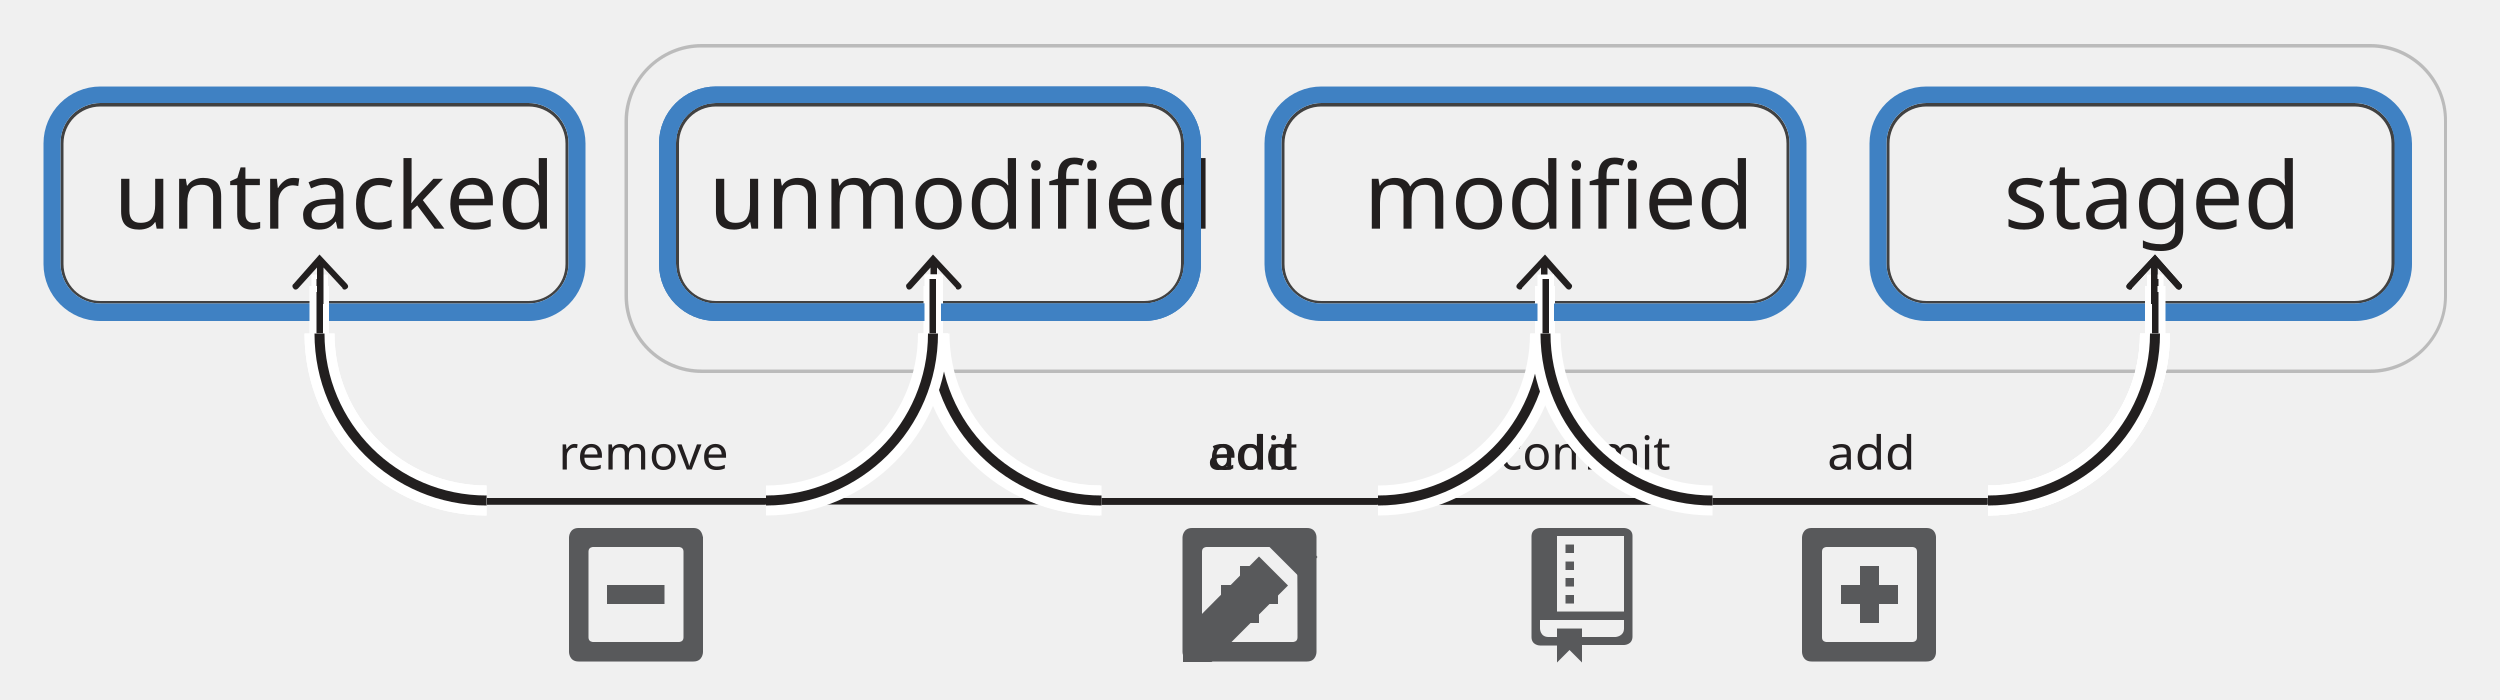
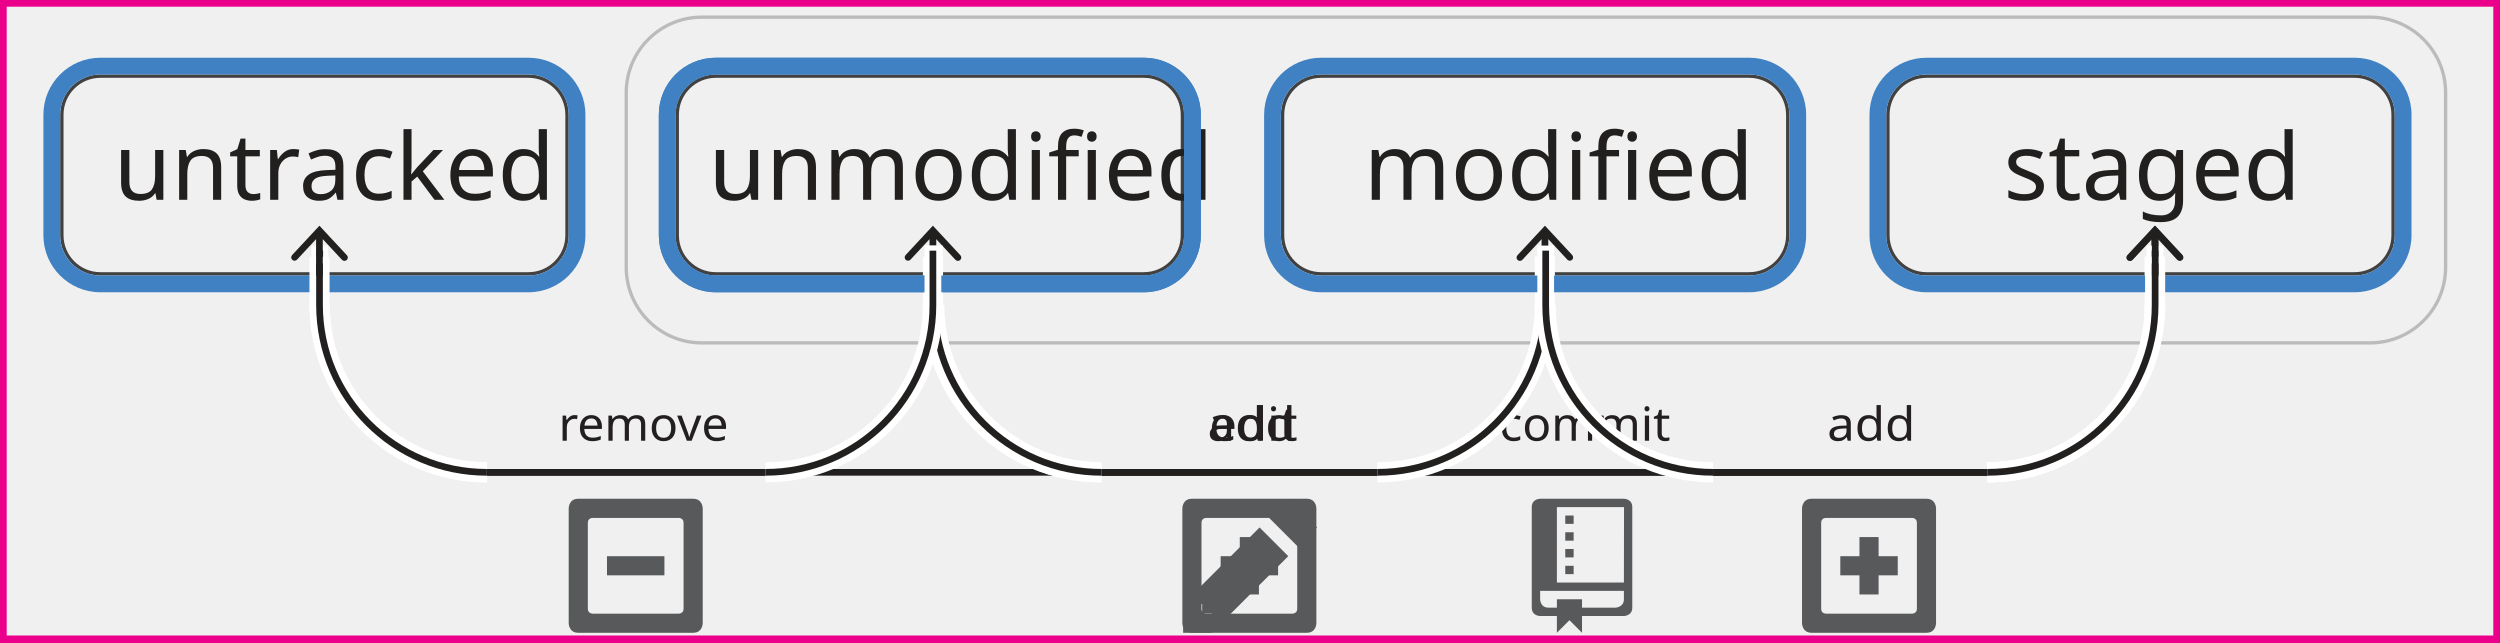
- <svg xmlns="http://www.w3.org/2000/svg" version="1.1" id="Diff" x="0px" y="0px" viewBox="0 180 500 140" enable-background="new 0 180 500 140" xml:space="preserve">
+ <svg xmlns="http://www.w3.org/2000/svg" version="1.1" id="Diff" x="0px" y="0px" width="746.14px" height="191.667px" viewBox="0 0 746.14 191.667" enable-background="new 0 0 746.14 191.667" xml:space="preserve">
+   <g id="boundary">
+     <path fill="none" stroke="#EB008B" stroke-width="4" stroke-miterlimit="10" d="M0,0v191.667h746.14V0H0z" />
+   </g>
  <g id="base">
    <g id="untracked">
-       <text transform="matrix(1 0 0 1 22.7549 225.7354)" fill="#221F1F" font-family="'HelveticaNeue-Light'" font-size="18.595">untracked</text>
+       <text transform="matrix(1 0 0 1 33.9557 59.6416)" fill="#221F1F" font-family="'HelveticaNeue-Light'" font-size="27.748">untracked</text>
      <g id="border_28_">
-         <path fill="#414141" d="M105.7,201.3c4.1,0,7.4,3.3,7.4,7.4v24.1c0,4.1-3.3,7.4-7.4,7.4H20.1c-4.1,0-7.4-3.3-7.4-7.4v-24.1     c0-4.1,3.3-7.4,7.4-7.4H105.7 M105.7,200.6H20.1c-4.4,0-8,3.6-8,8v24.1c0,4.4,3.6,8,8,8h85.6c4.4,0,8-3.6,8-8v-24.1     C113.7,204.3,110.1,200.6,105.7,200.6L105.7,200.6z" />
+         <path fill="#414141" d="M157.729,23.23c6.065,0,11,4.935,11,11v36c0,6.065-4.935,11-11,11H29.961c-6.065,0-11-4.935-11-11v-36     c0-6.065,4.935-11,11-11L157.729,23.23 M157.729,22.23H29.961c-6.6,0-12,5.4-12,12v36c0,6.6,5.4,12,12,12h127.768     c6.6,0,12-5.4,12-12v-36C169.729,27.63,164.329,22.23,157.729,22.23L157.729,22.23z" />
      </g>
    </g>
    <g id="unmodified">
      <g id="border_1_">
-         <path fill="#414141" d="M228.8,201.3c4.1,0,7.4,3.3,7.4,7.4v24.1c0,4.1-3.3,7.4-7.4,7.4h-85.6c-4.1,0-7.4-3.3-7.4-7.4v-24.1     c0-4.1,3.3-7.4,7.4-7.4H228.8 M228.8,200.6h-85.6c-4.4,0-8,3.6-8,8v24.1c0,4.4,3.6,8,8,8h85.6c4.4,0,8-3.6,8-8v-24.1     C236.8,204.3,233.2,200.6,228.8,200.6L228.8,200.6z" />
+         <path fill="#414141" d="M341.396,23.23c6.065,0,11,4.935,11,11v36c0,6.065-4.935,11-11,11H213.627c-6.065,0-11-4.935-11-11v-36     c0-6.065,4.935-11,11-11L341.396,23.23 M341.396,22.23H213.627c-6.6,0-12,5.4-12,12v36c0,6.6,5.4,12,12,12h127.768     c6.6,0,12-5.4,12-12v-36C353.396,27.63,347.996,22.23,341.396,22.23L341.396,22.23z" />
      </g>
-       <text transform="matrix(1 0 0 1 141.7208 225.7354)" fill="#221F1F" font-family="'HelveticaNeue-Light'" font-size="18.595">unmodified</text>
+       <text transform="matrix(1 0 0 1 211.4764 59.6416)" fill="#221F1F" font-family="'HelveticaNeue-Light'" font-size="27.748">unmodified</text>
    </g>
    <g id="modified">
      <g id="border_25_">
-         <path fill="#414141" d="M349.9,201.3c4.1,0,7.4,3.3,7.4,7.4v24.1c0,4.1-3.3,7.4-7.4,7.4h-85.6c-4.1,0-7.4-3.3-7.4-7.4v-24.1     c0-4.1,3.3-7.4,7.4-7.4H349.9 M349.9,200.6h-85.6c-4.4,0-8,3.6-8,8v24.1c0,4.4,3.6,8,8,8h85.6c4.4,0,8-3.6,8-8v-24.1     C357.9,204.3,354.3,200.6,349.9,200.6L349.9,200.6z" />
+         <path fill="#414141" d="M522.062,23.23c6.065,0,11,4.935,11,11v36c0,6.065-4.935,11-11,11H394.294c-6.065,0-11-4.935-11-11v-36     c0-6.065,4.935-11,11-11L522.062,23.23 M522.062,22.23H394.294c-6.6,0-12,5.4-12,12v36c0,6.6,5.4,12,12,12h127.768     c6.6,0,12-5.4,12-12v-36C534.062,27.63,528.662,22.23,522.062,22.23L522.062,22.23z" />
      </g>
-       <text transform="matrix(1 0 0 1 272.7811 225.7354)" fill="#221F1F" font-family="'HelveticaNeue-Light'" font-size="18.595">modified</text>
+       <text transform="matrix(1 0 0 1 407.0435 59.6416)" fill="#221F1F" font-family="'HelveticaNeue-Light'" font-size="27.748">modified</text>
    </g>
    <g id="staged">
      <g id="border_22_">
-         <path fill="#414141" d="M470.9,201.3c4.1,0,7.4,3.3,7.4,7.4v24.1c0,4.1-3.3,7.4-7.4,7.4h-85.6c-4.1,0-7.4-3.3-7.4-7.4v-24.1     c0-4.1,3.3-7.4,7.4-7.4H470.9 M470.9,200.6h-85.6c-4.4,0-8,3.6-8,8v24.1c0,4.4,3.6,8,8,8H471c4.4,0,8-3.6,8-8v-24.1     C479,204.3,475.3,200.6,470.9,200.6L470.9,200.6z" />
+         <path fill="#414141" d="M702.729,23.23c6.065,0,11,4.935,11,11v36c0,6.065-4.935,11-11,11H574.961c-6.065,0-11-4.935-11-11v-36     c0-6.065,4.935-11,11-11L702.729,23.23 M702.729,22.23H574.961c-6.6,0-12,5.4-12,12v36c0,6.6,5.4,12,12,12h127.768     c6.6,0,12-5.4,12-12v-36C714.729,27.63,709.329,22.23,702.729,22.23L702.729,22.23z" />
      </g>
-       <text transform="matrix(1 0 0 1 400.7342 225.7354)" fill="#221F1F" font-family="'HelveticaNeue-Light'" font-size="18.595">staged</text>
+       <text transform="matrix(1 0 0 1 597.9767 59.6416)" fill="#221F1F" font-family="'HelveticaNeue-Light'" font-size="27.748">staged</text>
    </g>
    <g id="border_tracked" opacity="0.3">
-       <path fill="#414141" d="M474.1,189.5c8.1,0,14.7,6.6,14.7,14.7v35c0,8.1-6.6,14.7-14.7,14.7H140.3c-8.1,0-14.7-6.6-14.7-14.7v-35    c0-8.1,6.6-14.7,14.7-14.7H474.1 M474.1,188.8H140.3c-8.4,0-15.4,7-15.4,15.4v35c0,8.5,7,15.4,15.4,15.4h333.7    c8.5,0,15.4-6.9,15.4-15.4v-35C489.5,195.8,482.6,188.8,474.1,188.8L474.1,188.8z" />
+       <path fill="#414141" d="M707.404,5.625c12.131,0,22,9.869,22,22v52.208c0,12.131-9.869,22-22,22h-498c-12.131,0-22-9.869-22-22    V27.625c0-12.131,9.869-22,22-22H707.404 M707.404,4.625h-498c-12.65,0-23,10.35-23,23v52.208c0,12.65,10.35,23,23,23h498    c12.65,0,23-10.35,23-23V27.625C730.404,14.975,720.054,4.625,707.404,4.625L707.404,4.625z" />
    </g>
  </g>
  <g id="step-1-in-out">
-     <text transform="matrix(1.0483 0 0 1 241.5196 273.9121)" fill="#231F20" font-family="'ApexNew-Book'" font-size="9.382">add</text>
-     <path fill="#58595B" d="M251.8,293.2H248v3.8h-3.8v3.8h3.8v3.8h3.8v-3.8h3.8V297h-3.8V293.2z M261.4,285.6h-23   c-1.9,0-1.9,1.9-1.9,1.9v22.9c0,0,0,1.9,1.9,1.9c0,0,21,0,23,0c1.9,0,1.9-1.9,1.9-1.9v-23C263.3,287.4,263.3,285.6,261.4,285.6z    M259.5,307.5c0,0.9-0.9,0.9-0.9,0.9h-17.3c0,0-0.9,0-0.9-0.9v-17.2c0-0.9,0.9-0.9,0.9-0.9h17.2c0,0,0.9,0,0.9,0.9   C259.5,290.3,259.5,306.7,259.5,307.5z" />
-     <path id="border_23_" fill="#3F81C3" d="M105.7,200.6c4.4,0,8,3.6,8,8v24.1c0,4.4-3.6,8-8,8H20.1c-4.4,0-8-3.6-8-8v-24.1   c0-4.4,3.6-8,8-8H105.7 M105.7,197.3H20.1c-6.3,0-11.4,5.1-11.4,11.4v24.1c0,6.3,5.1,11.4,11.4,11.4h85.6c6.3,0,11.4-5.1,11.4-11.4   v-24.1C117.1,202.5,112,197.3,105.7,197.3L105.7,197.3z" />
+     <text transform="matrix(1.0483 0 0 1 360.3955 131.5322)" fill="#231F20" font-family="'ApexNew-Book'" font-size="14">add</text>
+     <path fill="#58595B" d="M375.737,160.286h-5.714V166h-5.714v5.714h5.714v5.714h5.714v-5.714h5.714V166h-5.714V160.286z    M390.023,148.857h-34.286c-2.857,0-2.857,2.857-2.857,2.857V186c0,0,0,2.857,2.857,2.857c0,0,31.429,0,34.286,0   S392.88,186,392.88,186v-34.286C392.88,151.714,392.88,148.857,390.023,148.857z M387.165,181.714c0,1.429-1.429,1.429-1.429,1.429   h-25.714c0,0-1.429,0-1.429-1.429V156c0-1.429,1.429-1.429,1.429-1.429h25.714c0,0,1.429,0,1.429,1.429   C387.165,156,387.165,180.52,387.165,181.714z" />
+     <path id="border_23_" fill="#3F81C3" d="M157.719,22.23c6.6,0,12,5.4,12,12v36c0,6.6-5.4,12-12,12H29.951c-6.6,0-12-5.4-12-12v-36   c0-6.6,5.4-12,12-12L157.719,22.23 M157.719,17.23H29.951c-9.374,0-17,7.626-17,17v36c0,9.374,7.626,17,17,17h127.768   c9.374,0,17-7.626,17-17v-36C174.719,24.856,167.093,17.23,157.719,17.23L157.719,17.23z" />
    <g id="add">
      <g>
-         <path fill="#221F1F" d="M97.4,279.6v1.3c0,0,2.1,0,6,0c39.5,0,255.3,0,289.6,0c2.9,0,4.4,0,4.4,0c0-0.5,0-0.9,0-1.3     c0,0-1.5,0-4.4,0c-34.3,0-250,0-289.6,0C99.5,279.6,97.4,279.6,97.4,279.6z" />
+         <path fill="#221F1F" d="M145.375,139.972v2c0,0,3.163,0,8.946,0c59.036,0,380.954,0,432.163,0c4.294,0,6.61,0,6.61,0     c0-0.667,0-1.333,0-2c0,0-2.317,0-6.61,0c-51.209,0-373.127,0-432.163,0C148.537,139.972,145.375,139.972,145.375,139.972z" />
      </g>
      <g>
-         <path fill="#221F1F" d="M429.6,237.8c0,0,0,3.8,0,6.7c0,1.7,0,2.9,0,2.9h2.7c0,0,0-1.3,0-2.9c0-2.8,0-6.7,0-6.7H429.6z" />
-         <path fill="#FFFFFF" d="M431.6,246.7c-0.5,0-0.9,0-1.3,0c0,0,0-1,0-2.3c0-2.5,0-6,0-6h1.3c0,0,0,3.6,0,6     C431.6,245.7,431.6,246.7,431.6,246.7 M433,248.1v-1.3c0,0,0-1,0-2.3c0-2.5,0-6,0-6v-1.3h-1.3h-1.3H429v1.3c0,0,0,3.6,0,6     c0,1.3,0,2.3,0,2.3v1.3h1.3h1.3H433L433,248.1z" />
+         <path fill="#221F1F" d="M641.068,77.626c0,0,0,5.745,0,9.978c0,2.468,0,4.422,0,4.422h4c0,0,0-1.954,0-4.422     c0-4.233,0-9.978,0-9.978H641.068z" />
+         <path fill="#FFFFFF" d="M644.067,91.026c-0.667,0-1.333,0-2,0c0,0,0-1.482,0-3.422c0-3.67,0-8.978,0-8.978h2c0,0,0,5.308,0,8.978     C644.067,89.543,644.067,91.026,644.067,91.026 M646.067,93.026v-2c0,0,0-1.482,0-3.422c0-3.67,0-8.978,0-8.978v-2h-2h-2h-2v2     c0,0,0,5.308,0,8.978c0,1.94,0,3.422,0,3.422v2h2h2H646.067L646.067,93.026z" />
      </g>
      <g>
-         <path fill="#221F1F" d="M62.8,235.4c0,0,0,5.6,0,9c0,1.6,0,2.8,0,2.8h2.3c0,0,0-1.2,0-2.8c0-3.5,0-9,0-9H62.8z" />
-         <path fill="#FFFFFF" d="M64.6,246.7c-0.5,0-0.9,0-1.3,0c0,0,0-0.9,0-2.3c0-3.2,0-8.6,0-8.6h1.3c0,0,0,5.4,0,8.6     C64.6,245.8,64.6,246.7,64.6,246.7 M65.6,247.8v-1c0,0,0-0.9,0-2.3c0-3.2,0-8.6,0-8.6v-1h-1h-1.3h-1v1c0,0,0,5.4,0,8.6     c0,1.3,0,2.3,0,2.3v1h1h1.3H65.6L65.6,247.8z" />
+         <path fill="#221F1F" d="M93.679,74.054c0,0,0,8.31,0,13.549c0,2.412,0,4.172,0,4.172h3.5c0,0,0-1.761,0-4.172     c0-5.239,0-13.549,0-13.549H93.679z" />
+         <path fill="#FFFFFF" d="M96.429,91.026c-0.667,0-1.333,0-2,0c0,0,0-1.421,0-3.422c0-4.759,0-12.8,0-12.8h2c0,0,0,8.04,0,12.8     C96.429,89.605,96.429,91.026,96.429,91.026 M97.929,92.526v-1.5c0,0,0-1.421,0-3.422c0-4.759,0-12.8,0-12.8v-1.5h-1.5h-2h-1.5     v1.5c0,0,0,8.04,0,12.8c0,2.001,0,3.422,0,3.422v1.5h1.5h2H97.929L97.929,92.526z" />
      </g>
-       <path fill="#221F1F" d="M431,230.9l-5.5,5.9c-0.3,0.3-0.3,0.7,0,0.9c0.3,0.3,0.7,0.3,0.9,0c0,0,0,0,0-0.1l0,0l3.8-4.1v7.3    c0.5,0,0.9,0,1.3,0v-7.3l3.8,4.2c0.3,0.3,0.7,0.3,0.9,0c0.3-0.3,0.3-0.7,0-0.9l0,0L431,230.9z" />
+       <path fill="#221F1F" d="M643.097,67.363l-8.18,8.796c-0.391,0.391-0.391,1.024,0,1.414c0.391,0.391,1.024,0.391,1.414,0    c0.018-0.018,0.024-0.041,0.04-0.06l0.011,0.01l5.713-6.145v10.868c0.667,0,1.333,0,2,0V71.373l5.715,6.15    c0.391,0.391,1.024,0.391,1.414,0c0.373-0.373,0.379-0.961,0.04-1.354l0.011-0.01L643.097,67.363z" />
      <g>
-         <path fill="none" stroke="#FFFFFF" stroke-width="6" stroke-miterlimit="10" d="M431,246.7c0,18.5-15,33.4-33.4,33.4" />
-         <path fill="none" stroke="#221F1F" stroke-width="2" stroke-miterlimit="10" d="M431,246.7c0,18.5-15,33.4-33.4,33.4" />
+         <path fill="none" stroke="#FFFFFF" stroke-width="6" stroke-miterlimit="10" d="M643.067,91.026     c0,27.584-22.362,49.946-49.946,49.946" />
+         <path fill="none" stroke="#221F1F" stroke-width="2" stroke-miterlimit="10" d="M643.067,91.026     c0,27.584-22.362,49.946-49.946,49.946" />
      </g>
      <g>
-         <path fill="none" stroke="#FFFFFF" stroke-width="6" stroke-miterlimit="10" d="M63.9,246.7c0,18.5,15,33.4,33.4,33.4" />
-         <path fill="none" stroke="#221F1F" stroke-width="2" stroke-miterlimit="10" d="M63.9,246.7c0,18.5,15,33.4,33.4,33.4" />
+         <path fill="none" stroke="#FFFFFF" stroke-width="6" stroke-miterlimit="10" d="M95.429,91.026     c0,27.584,22.362,49.946,49.946,49.946" />
+         <path fill="none" stroke="#221F1F" stroke-width="2" stroke-miterlimit="10" d="M95.429,91.026     c0,27.584,22.362,49.946,49.946,49.946" />
      </g>
    </g>
  </g>
  <g id="step-2-in-out">
-     <text transform="matrix(1.0208 0 0 1 299.8758 273.9121)" fill="#231F20" font-family="'ApexNew-Book'" font-size="9.382">commit</text>
-     <path display="none" fill="#58595B" d="M328,285.6h-23c-1.9,0-1.9,1.9-1.9,1.9v22.9c0,0,0,1.9,1.9,1.9c0,0,21,0,23,0   c1.9,0,1.9-1.9,1.9-1.9v-23C330,287.4,330,285.6,328,285.6z M326.2,307.5c0,0.9-0.9,0.9-0.9,0.9H308c0,0-0.9,0-0.9-0.9v-17.2   c0-0.9,0.9-0.9,0.9-0.9h17.2c0,0,0.9,0,0.9,0.9C326.2,290.3,326.2,306.7,326.2,307.5z M316.6,295.1c-2.1,0-3.8,1.7-3.8,3.8   c0,2.1,1.7,3.8,3.8,3.8c2.1,0,3.8-1.7,3.8-3.8C320.4,296.8,318.7,295.1,316.6,295.1z" />
-     <path fill="#58595B" d="M314.8,292.3h-1.7v1.7h1.7V292.3z M314.8,288.9h-1.7v1.7h1.7V288.9z M324.8,285.6h-16.8c0,0-1.7,0-1.7,1.7   v20.1c0,1.7,1.7,1.7,1.7,1.7h3.4v3.4l2.5-2.5l2.5,2.5V309h8.4c0,0,1.7,0,1.7-1.7v-20.1C326.5,285.6,324.8,285.6,324.8,285.6z    M324.8,305.7c0,1.6-1.7,1.7-1.7,1.7h-6.7v-1.7h-5v1.7h-1.7c-1.7,0-1.7-1.7-1.7-1.7V304h16.8V305.7z M324.8,302.3h-13.4v-15.1h13.4   V302.3z M314.8,299h-1.7v1.7h1.7V299z M314.8,295.6h-1.7v1.7h1.7V295.6z" />
-     <path id="border_12_" fill="#3F81C3" d="M470.9,200.6c4.4,0,8,3.6,8,8v24.1c0,4.4-3.6,8-8,8h-85.6c-4.4,0-8-3.6-8-8v-24.1   c0-4.4,3.6-8,8-8H470.9 M470.9,197.3h-85.6c-6.3,0-11.4,5.1-11.4,11.4v24.1c0,6.3,5.1,11.4,11.4,11.4H471c6.3,0,11.4-5.1,11.4-11.4   v-24.1C482.3,202.5,477.2,197.3,470.9,197.3L470.9,197.3z" />
+     <text transform="matrix(1.0208 0 0 1 447.4746 131.5322)" fill="#231F20" font-family="'ApexNew-Book'" font-size="14">commit</text>
+     <path display="none" fill="#58595B" d="M489.546,148.857H455.26c-2.857,0-2.857,2.857-2.857,2.857V186c0,0,0,2.857,2.857,2.857   c0,0,31.429,0,34.286,0s2.857-2.857,2.857-2.857v-34.286C492.404,151.714,492.404,148.857,489.546,148.857z M486.689,181.714   c0,1.429-1.429,1.429-1.429,1.429h-25.714c0,0-1.429,0-1.429-1.429V156c0-1.429,1.429-1.429,1.429-1.429h25.714   c0,0,1.429,0,1.429,1.429C486.689,156,486.689,180.52,486.689,181.714z M472.404,163.143c-3.156,0-5.714,2.559-5.714,5.714   s2.559,5.714,5.714,5.714c3.156,0,5.714-2.559,5.714-5.714S475.559,163.143,472.404,163.143z" />
+     <path fill="#58595B" d="M469.662,158.857h-2.5v2.5h2.5V158.857z M469.662,153.857h-2.5v2.5h2.5V153.857z M484.662,148.857h-25   c0,0-2.5,0-2.5,2.5v30c0,2.5,2.5,2.5,2.5,2.5h5v5l3.75-3.75l3.75,3.75v-5h12.5c0,0,2.5-0.044,2.5-2.5v-30   C487.162,148.857,484.662,148.857,484.662,148.857z M484.662,178.857c0,2.407-2.5,2.5-2.5,2.5h-10v-2.5h-7.5v2.5h-2.5   c-2.5,0-2.5-2.5-2.5-2.5v-2.5h25V178.857z M484.662,173.857h-20v-22.5h20.039L484.662,173.857z M469.662,168.857h-2.5v2.5h2.5   V168.857z M469.662,163.857h-2.5v2.5h2.5V163.857z" />
+     <path id="border_12_" fill="#3F81C3" d="M702.729,22.23c6.6,0,12,5.4,12,12v36c0,6.6-5.4,12-12,12H574.961c-6.6,0-12-5.4-12-12v-36   c0-6.6,5.4-12,12-12L702.729,22.23 M702.729,17.23H574.961c-9.374,0-17,7.626-17,17v36c0,9.374,7.626,17,17,17h127.768   c9.374,0,17-7.626,17-17v-36C719.729,24.856,712.103,17.23,702.729,17.23L702.729,17.23z" />
    <g id="add_3_">
      <g>
-         <path fill="#221F1F" d="M397.5,279.6v1.3c0,0-2.1,0-6,0c-22.9,0-147.2,0-167.1,0c-2.9,0-4.4,0-4.4,0c0-0.5,0-0.9,0-1.3     c0,0,1.5,0,4.4,0c19.8,0,144.2,0,167.1,0C395.5,279.6,397.5,279.6,397.5,279.6z" />
+         <path fill="#221F1F" d="M593.248,139.972v2c0,0-3.163,0-8.946,0c-34.051,0-219.727,0-249.264,0c-4.294,0-6.61,0-6.61,0     c0-0.667,0-1.333,0-2c0,0,2.317,0,6.61,0c29.536,0,215.213,0,249.264,0C590.086,139.972,593.248,139.972,593.248,139.972z" />
      </g>
      <g>
-         <path fill="#221F1F" d="M188,237.8c0,0,0,3.8,0,6.7c0,1.7,0,2.9,0,2.9h-2.7c0,0,0-1.3,0-2.9c0-2.8,0-6.7,0-6.7H188z" />
-         <path fill="#FFFFFF" d="M186,246.7c0,0,0-1,0-2.3c0-2.5,0-6,0-6h1.3c0,0,0,3.6,0,6c0,1.3,0,2.3,0,2.3     C186.8,246.7,186.4,246.7,186,246.7 M184.6,248.1h1.3h1.3h1.3v-1.3c0,0,0-1,0-2.3c0-2.5,0-6,0-6v-1.3h-1.3H186h-1.3v1.3     c0,0,0,3.6,0,6c0,1.3,0,2.3,0,2.3V248.1L184.6,248.1z" />
+         <path fill="#221F1F" d="M280.455,77.626c0,0,0,5.745,0,9.978c0,2.468,0,4.422,0,4.422h-4c0,0,0-1.954,0-4.422     c0-4.233,0-9.978,0-9.978H280.455z" />
+         <path fill="#FFFFFF" d="M277.455,91.026c0,0,0-1.482,0-3.422c0-3.67,0-8.978,0-8.978h2c0,0,0,5.308,0,8.978     c0,1.94,0,3.422,0,3.422C278.788,91.026,278.122,91.026,277.455,91.026 M275.455,93.026h2h2h2v-2c0,0,0-1.482,0-3.422     c0-3.67,0-8.978,0-8.978v-2h-2h-2h-2v2c0,0,0,5.308,0,8.978c0,1.94,0,3.422,0,3.422V93.026L275.455,93.026z" />
      </g>
      <g>
-         <path fill="#221F1F" d="M432.2,235.4c0,0,0,5.6,0,9c0,1.6,0,2.8,0,2.8h-2.3c0,0,0-1.2,0-2.8c0-3.5,0-9,0-9H432.2z" />
-         <path fill="#FFFFFF" d="M430.4,246.7c0,0,0-0.9,0-2.3c0-3.2,0-8.6,0-8.6h1.3c0,0,0,5.4,0,8.6c0,1.3,0,2.3,0,2.3     C431.2,246.7,430.8,246.7,430.4,246.7 M429.4,247.8h1h1.3h1v-1c0,0,0-0.9,0-2.3c0-3.2,0-8.6,0-8.6v-1h-1h-1.3h-1v1     c0,0,0,5.4,0,8.6c0,1.3,0,2.3,0,2.3V247.8L429.4,247.8z" />
+         <path fill="#221F1F" d="M644.944,74.054c0,0,0,8.31,0,13.549c0,2.412,0,4.172,0,4.172h-3.5c0,0,0-1.761,0-4.172     c0-5.239,0-13.549,0-13.549H644.944z" />
+         <path fill="#FFFFFF" d="M642.194,91.026c0,0,0-1.421,0-3.422c0-4.759,0-12.8,0-12.8h2c0,0,0,8.04,0,12.8c0,2.001,0,3.422,0,3.422     C643.527,91.026,642.861,91.026,642.194,91.026 M640.694,92.526h1.5h2h1.5v-1.5c0,0,0-1.421,0-3.422c0-4.759,0-12.8,0-12.8v-1.5     h-1.5h-2h-1.5v1.5c0,0,0,8.04,0,12.8c0,2.001,0,3.422,0,3.422V92.526L640.694,92.526z" />
      </g>
-       <path fill="#221F1F" d="M186.6,230.9l5.5,5.9c0.3,0.3,0.3,0.7,0,0.9c-0.3,0.3-0.7,0.3-0.9,0c0,0,0,0,0-0.1l0,0l-3.8-4.1v7.3    c-0.5,0-0.9,0-1.3,0v-7.3l-3.8,4.2c-0.3,0.3-0.7,0.3-0.9,0s-0.3-0.7,0-0.9l0,0L186.6,230.9z" />
+       <path fill="#221F1F" d="M278.426,67.363l8.18,8.796c0.391,0.391,0.391,1.024,0,1.414c-0.391,0.391-1.024,0.391-1.414,0    c-0.018-0.018-0.024-0.041-0.04-0.06l-0.011,0.01l-5.713-6.145v10.868c-0.667,0-1.333,0-2,0V71.373l-5.715,6.15    c-0.391,0.391-1.024,0.391-1.414,0c-0.373-0.373-0.379-0.961-0.04-1.354l-0.011-0.01L278.426,67.363z" />
      <g>
-         <path fill="none" stroke="#FFFFFF" stroke-width="6" stroke-miterlimit="10" d="M186.6,246.7c0,18.5,15,33.4,33.4,33.4" />
-         <path fill="none" stroke="#221F1F" stroke-width="2" stroke-miterlimit="10" d="M186.6,246.7c0,18.5,15,33.4,33.4,33.4" />
+         <path fill="none" stroke="#FFFFFF" stroke-width="6" stroke-miterlimit="10" d="M278.455,91.026     c0,27.584,22.362,49.946,49.946,49.946" />
+         <path fill="none" stroke="#221F1F" stroke-width="2" stroke-miterlimit="10" d="M278.455,91.026     c0,27.584,22.362,49.946,49.946,49.946" />
      </g>
      <g>
-         <path fill="none" stroke="#FFFFFF" stroke-width="6" stroke-miterlimit="10" d="M431,246.7c0,18.5-15,33.4-33.4,33.4" />
-         <path fill="none" stroke="#221F1F" stroke-width="2" stroke-miterlimit="10" d="M431,246.7c0,18.5-15,33.4-33.4,33.4" />
+         <path fill="none" stroke="#FFFFFF" stroke-width="6" stroke-miterlimit="10" d="M643.194,91.026     c0,27.584-22.362,49.946-49.946,49.946" />
+         <path fill="none" stroke="#221F1F" stroke-width="2" stroke-miterlimit="10" d="M643.194,91.026     c0,27.584-22.362,49.946-49.946,49.946" />
      </g>
    </g>
  </g>
  <g id="step-3-in-out">
-     <text transform="matrix(1.0483 0 0 1 241.8506 273.9122)" fill="#231F20" font-family="'ApexNew-Book'" font-size="9.382">edit</text>
-     <path fill="#58595B" d="M257.7,285.6l-3.8,3.8l5.8,5.8l3.8-3.8L257.7,285.6z M236.6,306.6v5.8h5.7l15.3-15.3l-5.8-5.8L236.6,306.6z    M242.3,310.4h-3.8v-3.8h1.9v1.9h1.9L242.3,310.4L242.3,310.4z" />
-     <path id="border_7_" fill="#3F81C3" d="M228.8,200.6c4.4,0,8,3.6,8,8v24.1c0,4.4-3.6,8-8,8h-85.6c-4.4,0-8-3.6-8-8v-24.1   c0-4.4,3.6-8,8-8H228.8 M228.8,197.3h-85.6c-6.3,0-11.4,5.1-11.4,11.4v24.1c0,6.3,5.1,11.4,11.4,11.4h85.6   c6.3,0,11.4-5.1,11.4-11.4v-24.1C240.2,202.5,235.1,197.3,228.8,197.3L228.8,197.3z" />
+     <text transform="matrix(1.0483 0 0 1 360.8887 131.5317)" fill="#231F20" font-family="'ApexNew-Book'" font-size="14">edit</text>
+     <path fill="#58595B" d="M384.492,148.857l-5.711,5.711l8.566,8.566l5.711-5.711L384.492,148.857z M353.083,180.266l0.031,8.591   l8.535-0.025l22.843-22.843l-8.566-8.566L353.083,180.266z M361.649,185.977h-5.711v-5.711h2.855v2.855h2.855L361.649,185.977   L361.649,185.977z" />
+     <path id="border_7_" fill="#3F81C3" d="M341.396,22.23c6.6,0,12,5.4,12,12v36c0,6.6-5.4,12-12,12H213.627c-6.6,0-12-5.4-12-12v-36   c0-6.6,5.4-12,12-12L341.396,22.23 M341.396,17.23H213.627c-9.374,0-17,7.626-17,17v36c0,9.374,7.626,17,17,17h127.768   c9.374,0,17-7.626,17-17v-36C358.396,24.856,350.769,17.23,341.396,17.23L341.396,17.23z" />
    <g id="edit">
      <g>
-         <path fill="#221F1F" d="M220.3,279.6v1.3c0,0,2.1,0,6,0c6.1,0,39.4,0,44.7,0c2.9,0,4.4,0,4.4,0c0-0.5,0-0.9,0-1.3     c0,0-1.5,0-4.4,0c-5.3,0-38.6,0-44.7,0C222.5,279.6,220.3,279.6,220.3,279.6z" />
+         <path fill="#221F1F" d="M328.801,139.972v2c0,0,3.163,0,8.946,0c9.117,0,58.829,0,66.737,0c4.294,0,6.61,0,6.61,0     c0-0.667,0-1.333,0-2c0,0-2.317,0-6.61,0c-7.908,0-57.62,0-66.737,0C331.963,139.972,328.801,139.972,328.801,139.972z" />
      </g>
      <g>
-         <path fill="#221F1F" d="M307.7,237.8c0,0,0,3.8,0,6.7c0,1.7,0,2.9,0,2.9h2.7c0,0,0-1.3,0-2.9c0-2.8,0-6.7,0-6.7H307.7z" />
-         <path fill="#FFFFFF" d="M309.7,246.7c-0.5,0-0.9,0-1.3,0c0,0,0-1,0-2.3c0-2.5,0-6,0-6h1.3c0,0,0,3.6,0,6     C309.7,245.7,309.7,246.7,309.7,246.7 M311,248.1v-1.3c0,0,0-1,0-2.3c0-2.5,0-6,0-6v-1.3h-1.3h-1.3H307v1.3c0,0,0,3.6,0,6     c0,1.3,0,2.3,0,2.3v1.3h1.3h1.3H311L311,248.1z" />
+         <path fill="#221F1F" d="M459.068,77.626c0,0,0,5.745,0,9.978c0,2.468,0,4.422,0,4.422h4c0,0,0-1.954,0-4.422     c0-4.233,0-9.978,0-9.978H459.068z" />
+         <path fill="#FFFFFF" d="M462.067,91.026c-0.667,0-1.333,0-2,0c0,0,0-1.482,0-3.422c0-3.67,0-8.978,0-8.978h2c0,0,0,5.308,0,8.978     C462.067,89.543,462.067,91.026,462.067,91.026 M464.067,93.026v-2c0,0,0-1.482,0-3.422c0-3.67,0-8.978,0-8.978v-2h-2h-2h-2v2     c0,0,0,5.308,0,8.978c0,1.94,0,3.422,0,3.422v2h2h2H464.067L464.067,93.026z" />
      </g>
      <g>
-         <path fill="#221F1F" d="M185.7,235.4c0,0,0,5.6,0,9c0,1.6,0,2.8,0,2.8h2.3c0,0,0-1.2,0-2.8c0-3.5,0-9,0-9H185.7z" />
-         <path fill="#FFFFFF" d="M187.6,246.7c-0.5,0-0.9,0-1.3,0c0,0,0-0.9,0-2.3c0-3.2,0-8.6,0-8.6h1.3c0,0,0,5.4,0,8.6     C187.6,245.8,187.6,246.7,187.6,246.7 M188.6,247.8v-1c0,0,0-0.9,0-2.3c0-3.2,0-8.6,0-8.6v-1h-1h-1.3h-1v1c0,0,0,5.4,0,8.6     c0,1.3,0,2.3,0,2.3v1h1h1.3H188.6L188.6,247.8z" />
+         <path fill="#221F1F" d="M277.105,74.054c0,0,0,8.31,0,13.549c0,2.412,0,4.172,0,4.172h3.5c0,0,0-1.761,0-4.172     c0-5.239,0-13.549,0-13.549H277.105z" />
+         <path fill="#FFFFFF" d="M279.855,91.026c-0.667,0-1.333,0-2,0c0,0,0-1.421,0-3.422c0-4.759,0-12.8,0-12.8h2c0,0,0,8.04,0,12.8     C279.855,89.605,279.855,91.026,279.855,91.026 M281.355,92.526v-1.5c0,0,0-1.421,0-3.422c0-4.759,0-12.8,0-12.8v-1.5h-1.5h-2     h-1.5v1.5c0,0,0,8.04,0,12.8c0,2.001,0,3.422,0,3.422v1.5h1.5h2H281.355L281.355,92.526z" />
      </g>
-       <path fill="#221F1F" d="M309,230.9l-5.5,5.9c-0.3,0.3-0.3,0.7,0,0.9c0.3,0.3,0.7,0.3,0.9,0c0,0,0,0,0-0.1l0,0l3.8-4.1v7.3    c0.5,0,0.9,0,1.3,0v-7.3l3.8,4.2c0.3,0.3,0.7,0.3,0.9,0c0.3-0.3,0.3-0.7,0-0.9l0,0L309,230.9z" />
+       <path fill="#221F1F" d="M461.097,67.363l-8.18,8.796c-0.391,0.391-0.391,1.024,0,1.414c0.391,0.391,1.024,0.391,1.414,0    c0.018-0.018,0.024-0.041,0.04-0.06l0.011,0.01l5.713-6.145v10.868c0.667,0,1.333,0,2,0V71.373l5.715,6.15    c0.391,0.391,1.024,0.391,1.414,0c0.373-0.373,0.379-0.961,0.04-1.354l0.011-0.01L461.097,67.363z" />
      <g>
-         <path fill="none" stroke="#FFFFFF" stroke-width="6" stroke-miterlimit="10" d="M309,246.7c0,18.5-15,33.4-33.4,33.4" />
-         <path fill="none" stroke="#221F1F" stroke-width="2" stroke-miterlimit="10" d="M309,246.7c0,18.5-15,33.4-33.4,33.4" />
+         <path fill="none" stroke="#FFFFFF" stroke-width="6" stroke-miterlimit="10" d="M461.067,91.026     c0,27.584-22.362,49.946-49.946,49.946" />
+         <path fill="none" stroke="#221F1F" stroke-width="2" stroke-miterlimit="10" d="M461.067,91.026     c0,27.584-22.362,49.946-49.946,49.946" />
      </g>
      <g>
-         <path fill="none" stroke="#FFFFFF" stroke-width="6" stroke-miterlimit="10" d="M186.9,246.7c0,18.5,15,33.4,33.4,33.4" />
-         <path fill="none" stroke="#221F1F" stroke-width="2" stroke-miterlimit="10" d="M186.9,246.7c0,18.5,15,33.4,33.4,33.4" />
+         <path fill="none" stroke="#FFFFFF" stroke-width="6" stroke-miterlimit="10" d="M278.855,91.026     c0,27.584,22.362,49.946,49.946,49.946" />
+         <path fill="none" stroke="#221F1F" stroke-width="2" stroke-miterlimit="10" d="M278.855,91.026     c0,27.584,22.362,49.946,49.946,49.946" />
      </g>
    </g>
  </g>
  <g id="step-4-in-out">
-     <text transform="matrix(1.0483 0 0 1 365.459 273.9121)" fill="#231F20" font-family="'ApexNew-Book'" font-size="9.382">add</text>
-     <path fill="#58595B" d="M375.8,293.2h-3.8v3.8h-3.8v3.8h3.8v3.8h3.8v-3.8h3.8V297h-3.8V293.2z M385.3,285.6h-23   c-1.9,0-1.9,1.9-1.9,1.9v22.9c0,0,0,1.9,1.9,1.9c0,0,21,0,23,0s1.9-1.9,1.9-1.9v-23C387.2,287.4,387.2,285.6,385.3,285.6z    M383.4,307.5c0,0.9-0.9,0.9-0.9,0.9h-17.2c0,0-0.9,0-0.9-0.9v-17.2c0-0.9,0.9-0.9,0.9-0.9h17.2c0,0,0.9,0,0.9,0.9   C383.4,290.3,383.4,306.7,383.4,307.5z" />
-     <path id="border_2_" fill="#3F81C3" d="M349.9,200.6c4.4,0,8,3.6,8,8v24.1c0,4.4-3.6,8-8,8h-85.6c-4.4,0-8-3.6-8-8v-24.1   c0-4.4,3.6-8,8-8H349.9 M349.9,197.3h-85.6c-6.3,0-11.4,5.1-11.4,11.4v24.1c0,6.3,5.1,11.4,11.4,11.4h85.6   c6.3,0,11.4-5.1,11.4-11.4v-24.1C361.3,202.5,356.1,197.3,349.9,197.3L349.9,197.3z" />
+     <text transform="matrix(1.0483 0 0 1 545.3379 131.5322)" fill="#231F20" font-family="'ApexNew-Book'" font-size="14">add</text>
+     <path fill="#58595B" d="M560.68,160.286h-5.714V166h-5.714v5.714h5.714v5.714h5.714v-5.714h5.714V166h-5.714V160.286z    M574.966,148.857H540.68c-2.857,0-2.857,2.857-2.857,2.857V186c0,0,0,2.857,2.857,2.857c0,0,31.429,0,34.286,0   s2.857-2.857,2.857-2.857v-34.286C577.823,151.714,577.823,148.857,574.966,148.857z M572.109,181.714   c0,1.429-1.429,1.429-1.429,1.429h-25.714c0,0-1.429,0-1.429-1.429V156c0-1.429,1.429-1.429,1.429-1.429h25.714   c0,0,1.429,0,1.429,1.429C572.109,156,572.109,180.52,572.109,181.714z" />
+     <path id="border_2_" fill="#3F81C3" d="M522.052,22.23c6.6,0,12,5.4,12,12v36c0,6.6-5.4,12-12,12H394.284c-6.6,0-12-5.4-12-12v-36   c0-6.6,5.4-12,12-12L522.052,22.23 M522.052,17.23H394.284c-9.374,0-17,7.626-17,17v36c0,9.374,7.626,17,17,17h127.768   c9.374,0,17-7.626,17-17v-36C539.052,24.856,531.426,17.23,522.052,17.23L522.052,17.23z" />
    <g id="add_5_">
      <g>
-         <path fill="#221F1F" d="M342.6,279.6v1.3c0,0,2.1,0,6,0c6.1,0,39.2,0,44.5,0c2.9,0,4.4,0,4.4,0c0-0.5,0-0.9,0-1.3     c0,0-1.5,0-4.4,0c-5.3,0-38.4,0-44.5,0C344.7,279.6,342.6,279.6,342.6,279.6z" />
+         <path fill="#221F1F" d="M511.266,139.972v2c0,0,3.163,0,8.946,0c9.072,0,58.544,0,66.414,0c4.294,0,6.61,0,6.61,0     c0-0.667,0-1.333,0-2c0,0-2.317,0-6.61,0c-7.87,0-57.341,0-66.414,0C514.429,139.972,511.266,139.972,511.266,139.972z" />
      </g>
      <g>
-         <path fill="#221F1F" d="M429.7,237.8c0,0,0,3.8,0,6.7c0,1.7,0,2.9,0,2.9h2.7c0,0,0-1.3,0-2.9c0-2.8,0-6.7,0-6.7H429.7z" />
-         <path fill="#FFFFFF" d="M431.7,246.7c-0.5,0-0.9,0-1.3,0c0,0,0-1,0-2.3c0-2.5,0-6,0-6h1.3c0,0,0,3.6,0,6     C431.7,245.7,431.7,246.7,431.7,246.7 M433.1,248.1v-1.3c0,0,0-1,0-2.3c0-2.5,0-6,0-6v-1.3h-1.3h-1.3H429v1.3c0,0,0,3.6,0,6     c0,1.3,0,2.3,0,2.3v1.3h1.3h1.3H433.1L433.1,248.1z" />
+         <path fill="#221F1F" d="M641.21,77.626c0,0,0,5.745,0,9.978c0,2.468,0,4.422,0,4.422h4c0,0,0-1.954,0-4.422     c0-4.233,0-9.978,0-9.978H641.21z" />
+         <path fill="#FFFFFF" d="M644.21,91.026c-0.667,0-1.333,0-2,0c0,0,0-1.482,0-3.422c0-3.67,0-8.978,0-8.978h2c0,0,0,5.308,0,8.978     C644.21,89.543,644.21,91.026,644.21,91.026 M646.21,93.026v-2c0,0,0-1.482,0-3.422c0-3.67,0-8.978,0-8.978v-2h-2h-2h-2v2     c0,0,0,5.308,0,8.978c0,1.94,0,3.422,0,3.422v2h2h2H646.21L646.21,93.026z" />
      </g>
      <g>
-         <path fill="#221F1F" d="M308,235.4c0,0,0,5.6,0,9c0,1.6,0,2.8,0,2.8h2.3c0,0,0-1.2,0-2.8c0-3.5,0-9,0-9H308z" />
-         <path fill="#FFFFFF" d="M309.8,246.7c-0.5,0-0.9,0-1.3,0c0,0,0-0.9,0-2.3c0-3.2,0-8.6,0-8.6h1.3c0,0,0,5.4,0,8.6     C309.8,245.8,309.8,246.7,309.8,246.7 M310.8,247.8v-1c0,0,0-0.9,0-2.3c0-3.2,0-8.6,0-8.6v-1h-1h-1.3h-1v1c0,0,0,5.4,0,8.6     c0,1.3,0,2.3,0,2.3v1h1h1.3H310.8L310.8,247.8z" />
+         <path fill="#221F1F" d="M459.571,74.054c0,0,0,8.31,0,13.549c0,2.412,0,4.172,0,4.172h3.5c0,0,0-1.761,0-4.172     c0-5.239,0-13.549,0-13.549H459.571z" />
+         <path fill="#FFFFFF" d="M462.32,91.026c-0.667,0-1.333,0-2,0c0,0,0-1.421,0-3.422c0-4.759,0-12.8,0-12.8h2c0,0,0,8.04,0,12.8     C462.32,89.605,462.32,91.026,462.32,91.026 M463.82,92.526v-1.5c0,0,0-1.421,0-3.422c0-4.759,0-12.8,0-12.8v-1.5h-1.5h-2h-1.5     v1.5c0,0,0,8.04,0,12.8c0,2.001,0,3.422,0,3.422v1.5h1.5h2H463.82L463.82,92.526z" />
      </g>
-       <path fill="#221F1F" d="M431,230.9l-5.5,5.9c-0.3,0.3-0.3,0.7,0,0.9c0.3,0.3,0.7,0.3,0.9,0c0,0,0,0,0-0.1l0,0l3.8-4.1v7.3    c0.5,0,0.9,0,1.3,0v-7.3l3.8,4.2c0.3,0.3,0.7,0.3,0.9,0c0.3-0.3,0.3-0.7,0-0.9l0,0L431,230.9z" />
+       <path fill="#221F1F" d="M643.239,67.363l-8.18,8.796c-0.391,0.391-0.391,1.024,0,1.414c0.391,0.391,1.024,0.391,1.414,0    c0.018-0.018,0.024-0.041,0.04-0.06l0.011,0.01l5.713-6.145v10.868c0.667,0,1.333,0,2,0V71.373l5.715,6.15    c0.391,0.391,1.024,0.391,1.414,0c0.373-0.373,0.379-0.961,0.04-1.354l0.011-0.01L643.239,67.363z" />
      <g>
-         <path fill="none" stroke="#FFFFFF" stroke-width="6" stroke-miterlimit="10" d="M431,246.7c0,18.5-15,33.4-33.4,33.4" />
-         <path fill="none" stroke="#221F1F" stroke-width="2" stroke-miterlimit="10" d="M431,246.7c0,18.5-15,33.4-33.4,33.4" />
+         <path fill="none" stroke="#FFFFFF" stroke-width="6" stroke-miterlimit="10" d="M643.21,91.026     c0,27.584-22.362,49.946-49.946,49.946" />
+         <path fill="none" stroke="#221F1F" stroke-width="2" stroke-miterlimit="10" d="M643.21,91.026     c0,27.584-22.362,49.946-49.946,49.946" />
      </g>
      <g>
-         <path fill="none" stroke="#FFFFFF" stroke-width="6" stroke-miterlimit="10" d="M309.1,246.7c0,18.5,15,33.4,33.4,33.4" />
-         <path fill="none" stroke="#221F1F" stroke-width="2" stroke-miterlimit="10" d="M309.1,246.7c0,18.5,15,33.4,33.4,33.4" />
+         <path fill="none" stroke="#FFFFFF" stroke-width="6" stroke-miterlimit="10" d="M461.321,91.026     c0,27.584,22.362,49.946,49.946,49.946" />
+         <path fill="none" stroke="#221F1F" stroke-width="2" stroke-miterlimit="10" d="M461.321,91.026     c0,27.584,22.362,49.946,49.946,49.946" />
      </g>
    </g>
  </g>
  <g id="step-5">
-     <path fill="#58595B" d="M121.4,297v3.8h11.5V297H121.4z M138.7,285.6h-23c-1.9,0-1.9,1.9-1.9,1.9v22.9c0,0,0,1.9,1.9,1.9   c0,0,21,0,23,0c1.9,0,1.9-1.9,1.9-1.9v-23C140.5,287.4,140.5,285.6,138.7,285.6z M136.7,307.5c0,0.9-0.9,0.9-0.9,0.9h-17.2   c0,0-0.9,0-0.9-0.9v-17.2c0-0.9,0.9-0.9,0.9-0.9h17.2c0,0,0.9,0,0.9,0.9C136.7,290.3,136.7,306.7,136.7,307.5z" />
-     <text transform="matrix(1.0208 0 0 1 111.7099 273.9121)" fill="#231F20" font-family="'ApexNew-Book'" font-size="9.382">remove</text>
-     <path id="border_4_" fill="#3F81C3" d="M228.8,200.6c4.4,0,8,3.6,8,8v24.1c0,4.4-3.6,8-8,8h-85.6c-4.4,0-8-3.6-8-8v-24.1   c0-4.4,3.6-8,8-8H228.8 M228.8,197.3h-85.6c-6.3,0-11.4,5.1-11.4,11.4v24.1c0,6.3,5.1,11.4,11.4,11.4h85.6   c6.3,0,11.4-5.1,11.4-11.4v-24.1C240.2,202.5,235.1,197.3,228.8,197.3L228.8,197.3z" />
+     <path fill="#58595B" d="M181.157,166v5.714H198.3V166H181.157z M206.872,148.857h-34.286c-2.857,0-2.857,2.857-2.857,2.857V186   c0,0,0,2.857,2.857,2.857c0,0,31.429,0,34.286,0s2.857-2.857,2.857-2.857v-34.286C209.729,151.714,209.729,148.857,206.872,148.857   z M204.015,181.714c0,1.429-1.429,1.429-1.429,1.429h-25.714c0,0-1.429,0-1.429-1.429V156c0-1.429,1.429-1.429,1.429-1.429h25.714   c0,0,1.429,0,1.429,1.429C204.015,156,204.015,180.52,204.015,181.714z" />
+     <text transform="matrix(1.0208 0 0 1 166.6938 131.5322)" fill="#231F20" font-family="'ApexNew-Book'" font-size="14">remove</text>
+     <path id="border_4_" fill="#3F81C3" d="M341.396,22.23c6.6,0,12,5.4,12,12v36c0,6.6-5.4,12-12,12H213.627c-6.6,0-12-5.4-12-12v-36   c0-6.6,5.4-12,12-12L341.396,22.23 M341.396,17.23H213.627c-9.374,0-17,7.626-17,17v36c0,9.374,7.626,17,17,17h127.768   c9.374,0,17-7.626,17-17v-36C358.396,24.856,350.769,17.23,341.396,17.23L341.396,17.23z" />
    <g id="add_2_">
      <g>
-         <path fill="#221F1F" d="M153.1,279.6v1.3c0,0-2.1,0-6,0c-6.2,0-39.9,0-45.3,0c-2.9,0-4.4,0-4.4,0c0-0.5,0-0.9,0-1.3     c0,0,1.5,0,4.4,0c5.4,0,39.1,0,45.3,0C151,279.6,153.1,279.6,153.1,279.6z" />
+         <path fill="#221F1F" d="M228.487,139.972v2c0,0-3.163,0-8.946,0c-9.234,0-59.586,0-67.596,0c-4.294,0-6.61,0-6.61,0     c0-0.667,0-1.333,0-2c0,0,2.317,0,6.61,0c8.01,0,58.362,0,67.596,0C225.325,139.972,228.487,139.972,228.487,139.972z" />
      </g>
      <g>
-         <path fill="#221F1F" d="M65.3,237.8c0,0,0,3.8,0,6.7c0,1.7,0,2.9,0,2.9h-2.7c0,0,0-1.3,0-2.9c0-2.8,0-6.7,0-6.7H65.3z" />
-         <path fill="#FFFFFF" d="M63.3,246.7c0,0,0-1,0-2.3c0-2.5,0-6,0-6h1.3c0,0,0,3.6,0,6c0,1.3,0,2.3,0,2.3     C64.1,246.7,63.7,246.7,63.3,246.7 M61.9,248.1h1.3h1.3h1.3v-1.3c0,0,0-1,0-2.3c0-2.5,0-6,0-6v-1.3h-1.3h-1.3h-1.3v1.3     c0,0,0,3.6,0,6c0,1.3,0,2.3,0,2.3V248.1L61.9,248.1z" />
+         <path fill="#221F1F" d="M97.362,77.626c0,0,0,5.745,0,9.978c0,2.468,0,4.422,0,4.422h-4c0,0,0-1.954,0-4.422     c0-4.233,0-9.978,0-9.978H97.362z" />
+         <path fill="#FFFFFF" d="M94.362,91.026c0,0,0-1.482,0-3.422c0-3.67,0-8.978,0-8.978h2c0,0,0,5.308,0,8.978     c0,1.94,0,3.422,0,3.422C95.695,91.026,95.029,91.026,94.362,91.026 M92.362,93.026h2h2h2v-2c0,0,0-1.482,0-3.422     c0-3.67,0-8.978,0-8.978v-2h-2h-2h-2v2c0,0,0,5.308,0,8.978c0,1.94,0,3.422,0,3.422V93.026L92.362,93.026z" />
      </g>
      <g>
-         <path fill="#221F1F" d="M187.8,235.4c0,0,0,5.6,0,9c0,1.6,0,2.8,0,2.8h-2.3c0,0,0-1.2,0-2.8c0-3.5,0-9,0-9H187.8z" />
-         <path fill="#FFFFFF" d="M185.9,246.7c0,0,0-0.9,0-2.3c0-3.2,0-8.6,0-8.6h1.3c0,0,0,5.4,0,8.6c0,1.3,0,2.3,0,2.3     C186.8,246.7,186.4,246.7,185.9,246.7 M184.9,247.8h1h1.3h1v-1c0,0,0-0.9,0-2.3c0-3.2,0-8.6,0-8.6v-1h-1h-1.3h-1v1     c0,0,0,5.4,0,8.6c0,1.3,0,2.3,0,2.3V247.8L184.9,247.8z" />
+         <path fill="#221F1F" d="M280.183,74.054c0,0,0,8.31,0,13.549c0,2.412,0,4.172,0,4.172h-3.5c0,0,0-1.761,0-4.172     c0-5.239,0-13.549,0-13.549H280.183z" />
+         <path fill="#FFFFFF" d="M277.433,91.026c0,0,0-1.421,0-3.422c0-4.759,0-12.8,0-12.8h2c0,0,0,8.04,0,12.8c0,2.001,0,3.422,0,3.422     C278.767,91.026,278.1,91.026,277.433,91.026 M275.933,92.526h1.5h2h1.5v-1.5c0,0,0-1.421,0-3.422c0-4.759,0-12.8,0-12.8v-1.5     h-1.5h-2h-1.5v1.5c0,0,0,8.04,0,12.8c0,2.001,0,3.422,0,3.422V92.526L275.933,92.526z" />
      </g>
-       <path fill="#221F1F" d="M63.9,230.9l5.5,5.9c0.3,0.3,0.3,0.7,0,0.9c-0.3,0.3-0.7,0.3-0.9,0c0,0,0,0,0-0.1l0,0l-3.8-4.1v7.3    c-0.5,0-0.9,0-1.3,0v-7.3l-3.8,4.2c-0.3,0.3-0.7,0.3-0.9,0c-0.3-0.3-0.3-0.7,0-0.9l0,0L63.9,230.9z" />
+       <path fill="#221F1F" d="M95.333,67.363l8.18,8.796c0.391,0.391,0.391,1.024,0,1.414c-0.391,0.391-1.024,0.391-1.414,0    c-0.018-0.018-0.024-0.041-0.04-0.06l-0.011,0.01l-5.713-6.145v10.868c-0.667,0-1.333,0-2,0V71.373l-5.715,6.15    c-0.391,0.391-1.024,0.391-1.414,0c-0.373-0.373-0.379-0.961-0.04-1.354l-0.011-0.01L95.333,67.363z" />
      <g>
-         <path fill="none" stroke="#FFFFFF" stroke-width="6" stroke-miterlimit="10" d="M63.9,246.7c0,18.5,15,33.4,33.4,33.4" />
-         <path fill="none" stroke="#221F1F" stroke-width="2" stroke-miterlimit="10" d="M63.9,246.7c0,18.5,15,33.4,33.4,33.4" />
+         <path fill="none" stroke="#FFFFFF" stroke-width="6" stroke-miterlimit="10" d="M95.362,91.026     c0,27.584,22.362,49.946,49.946,49.946" />
+         <path fill="none" stroke="#221F1F" stroke-width="2" stroke-miterlimit="10" d="M95.362,91.026     c0,27.584,22.362,49.946,49.946,49.946" />
      </g>
      <g>
-         <path fill="none" stroke="#FFFFFF" stroke-width="6" stroke-miterlimit="10" d="M186.6,246.7c0,18.5-15,33.4-33.4,33.4" />
-         <path fill="none" stroke="#221F1F" stroke-width="2" stroke-miterlimit="10" d="M186.6,246.7c0,18.5-15,33.4-33.4,33.4" />
+         <path fill="none" stroke="#FFFFFF" stroke-width="6" stroke-miterlimit="10" d="M278.433,91.026     c0,27.584-22.362,49.946-49.946,49.946" />
+         <path fill="none" stroke="#221F1F" stroke-width="2" stroke-miterlimit="10" d="M278.433,91.026     c0,27.584-22.362,49.946-49.946,49.946" />
      </g>
    </g>
  </g>
</svg>
